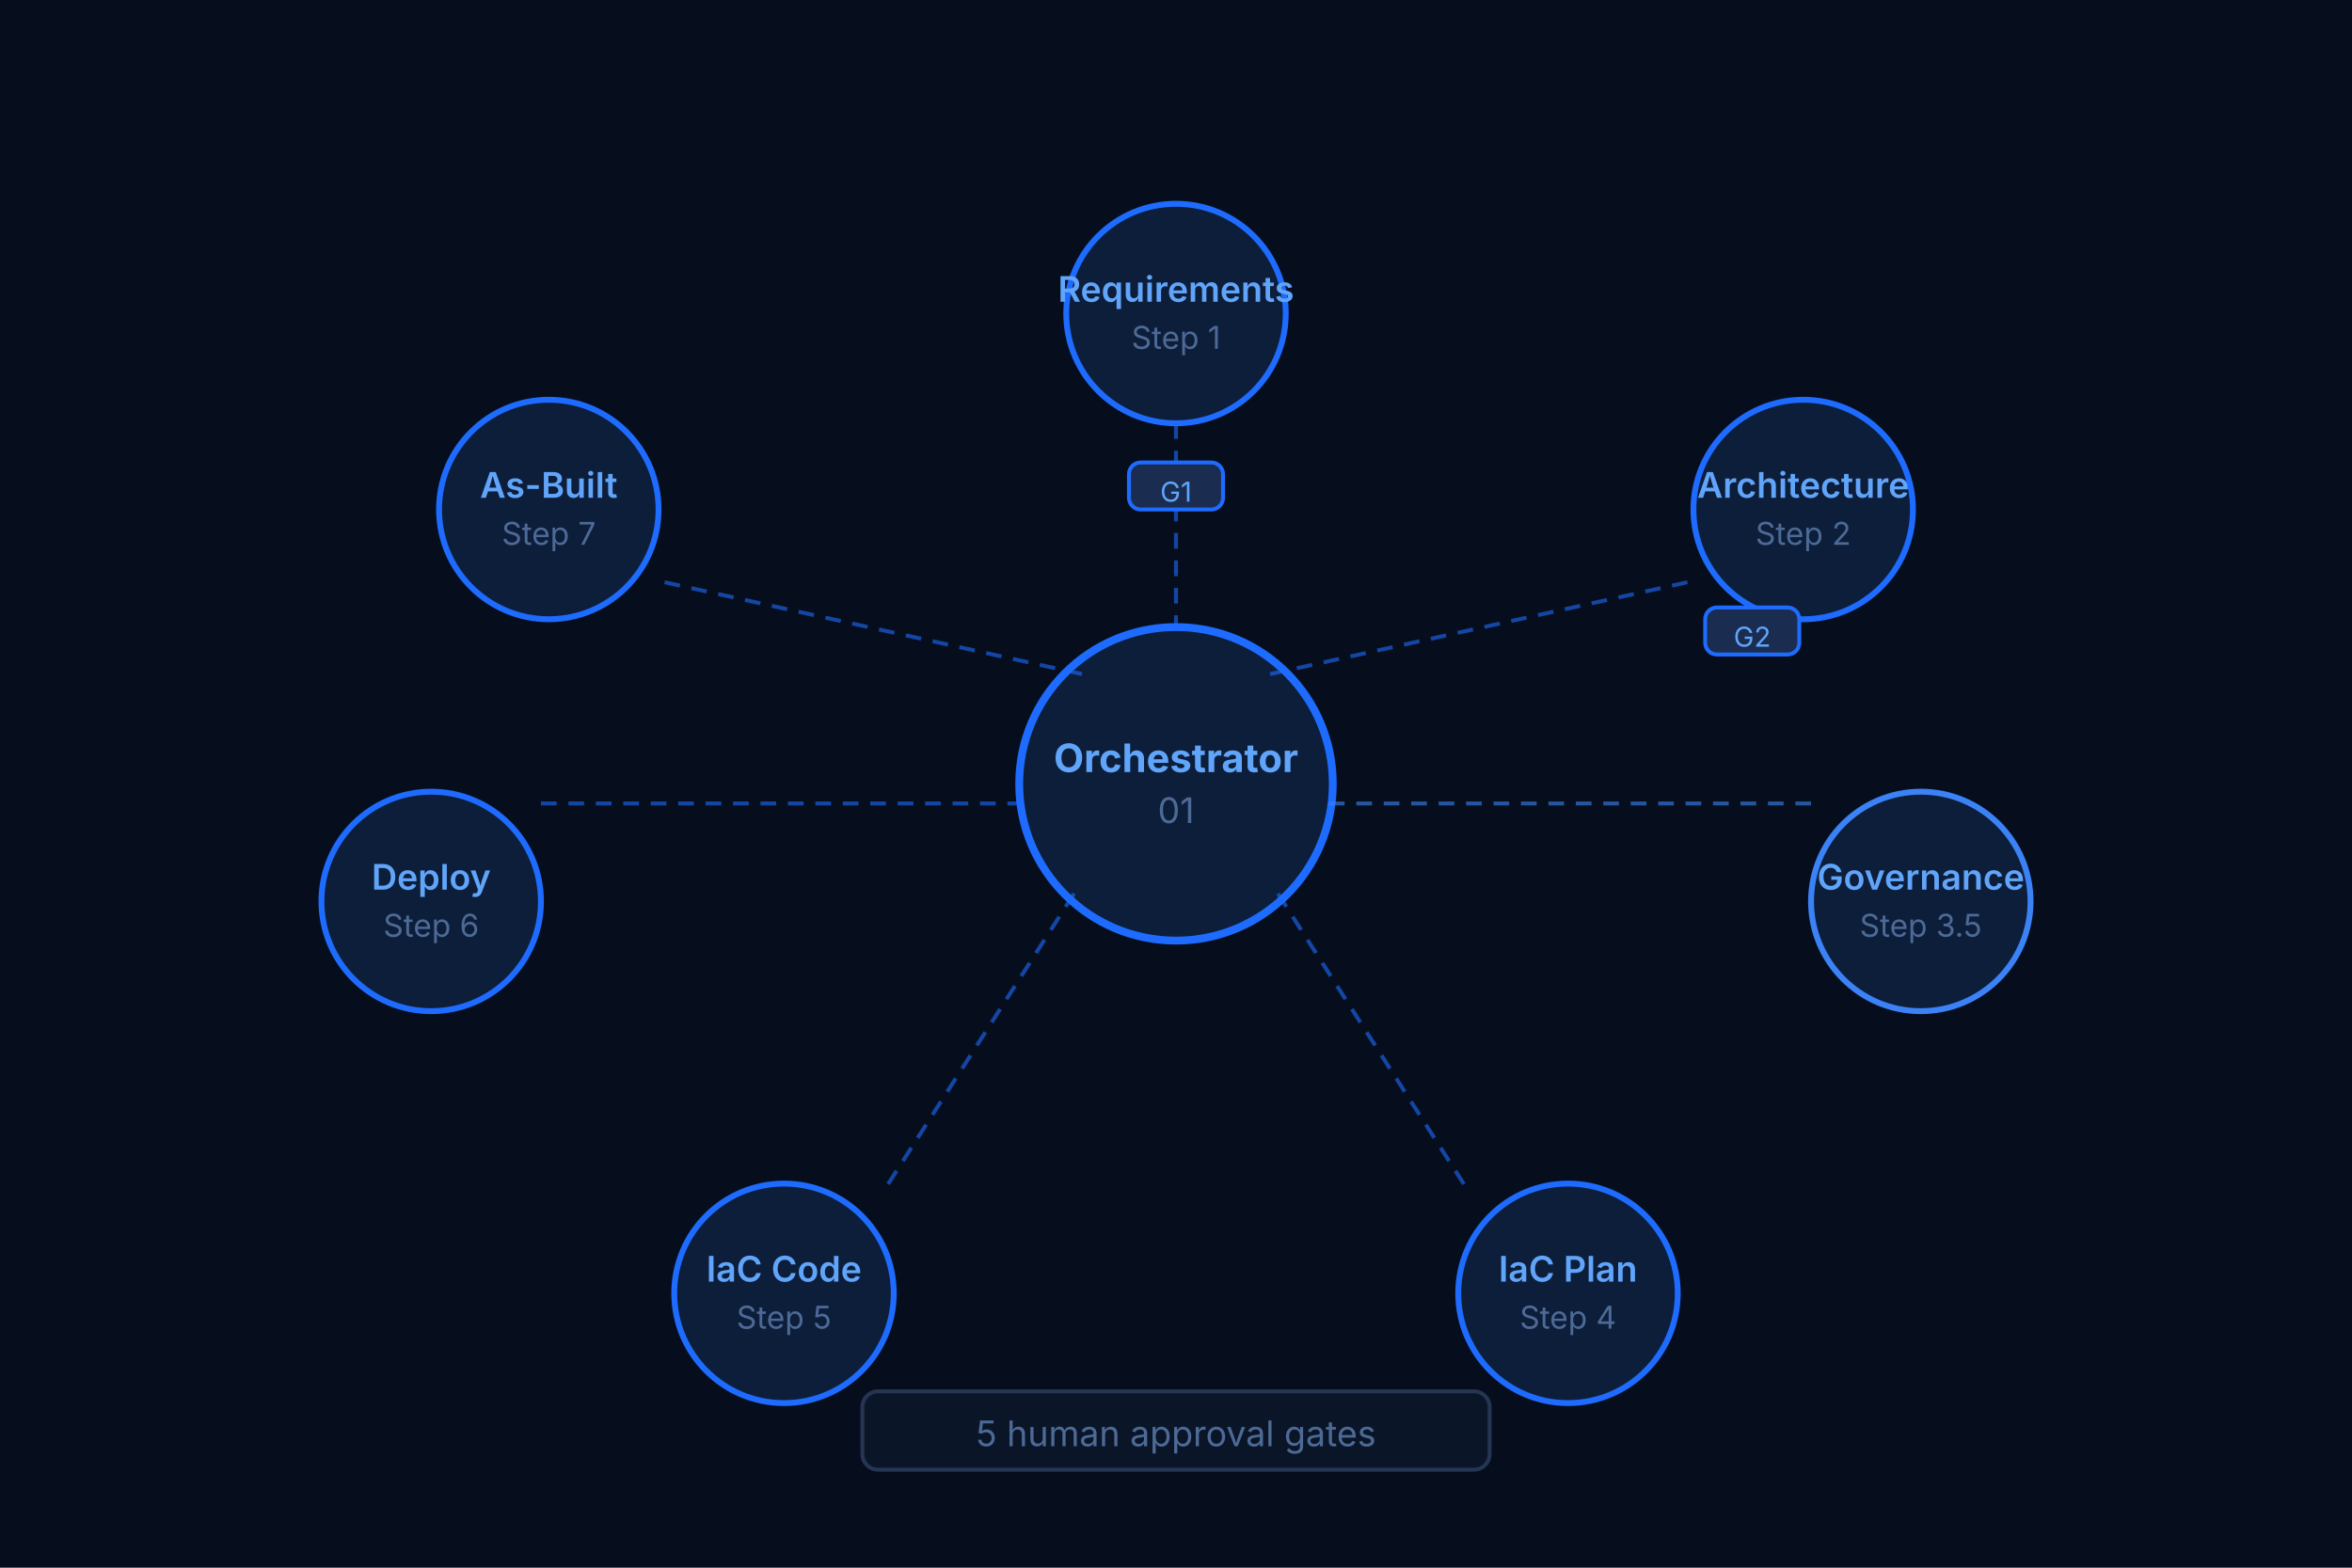
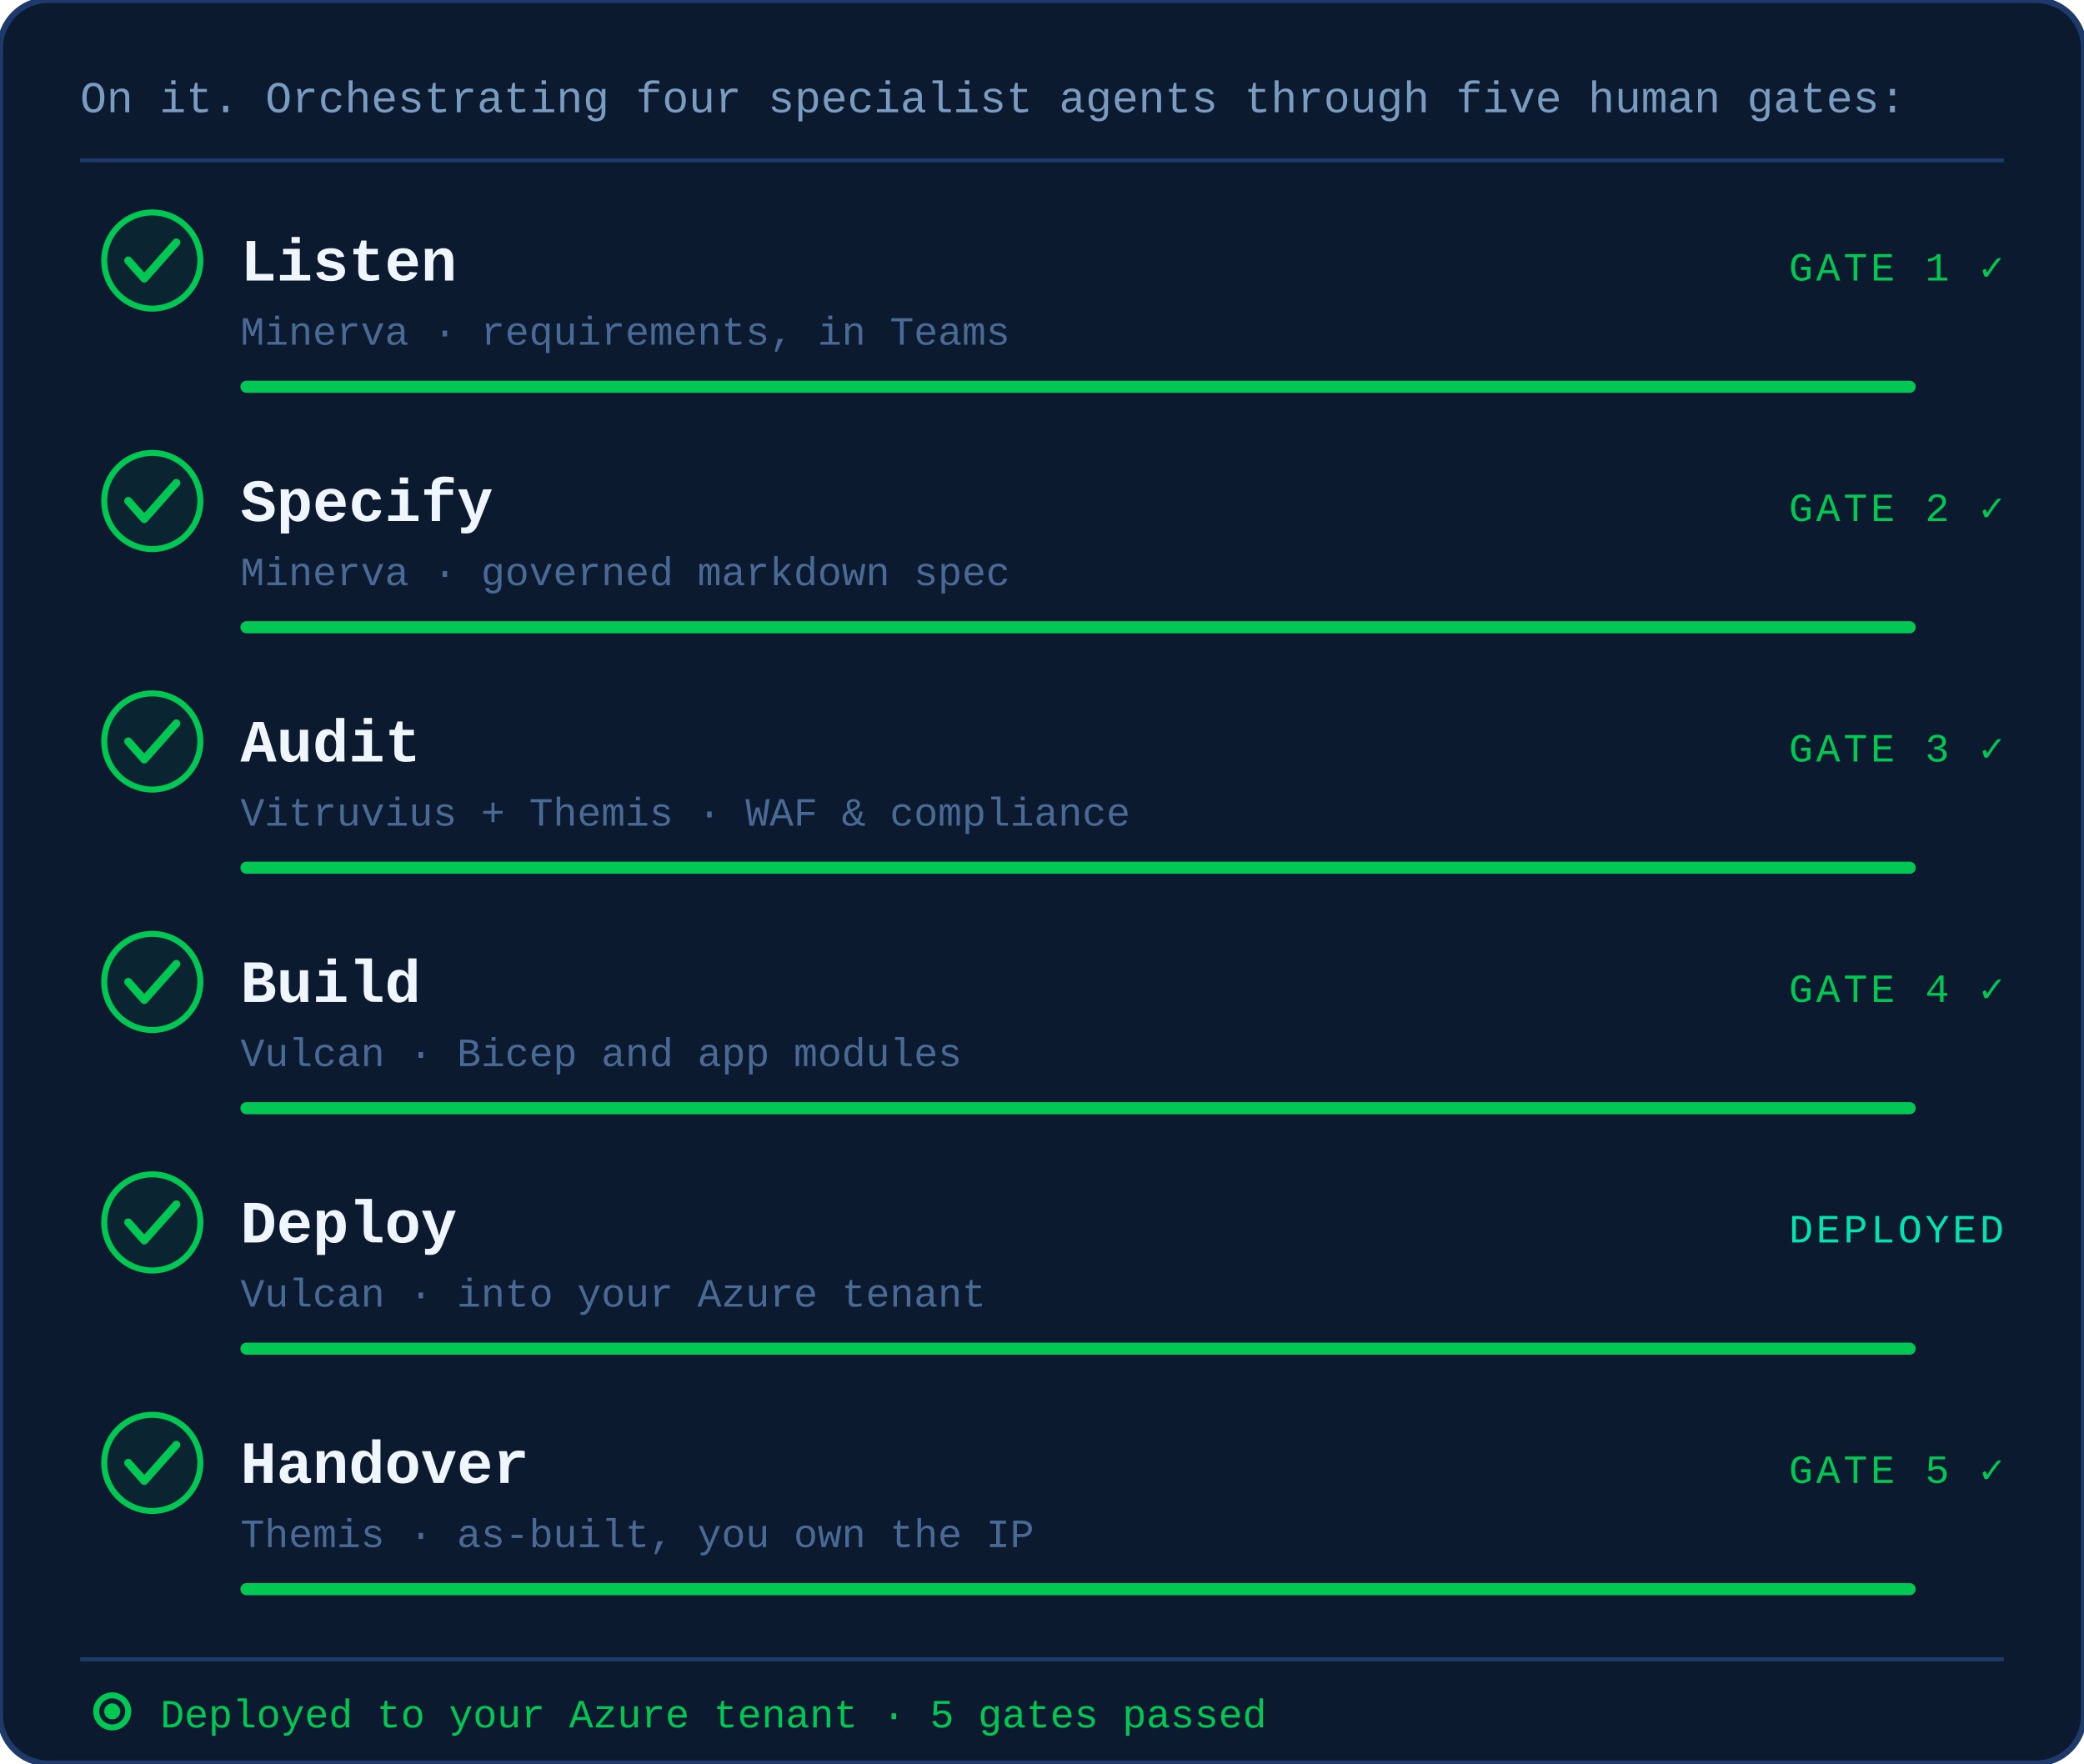
- <svg xmlns="http://www.w3.org/2000/svg" viewBox="0 0 600 400" fill="none">
-   <rect width="600" height="400" fill="#060e1e" />
-   <circle cx="300" cy="200" r="40" fill="#0d1e3a" stroke="#1e6bff" stroke-width="2" />
-   <text x="300" y="197" text-anchor="middle" font-family="Inter,sans-serif" font-size="10" fill="#60a5fa" font-weight="700">Orchestrator</text>
-   <text x="300" y="210" text-anchor="middle" font-family="Inter,sans-serif" font-size="9" fill="#4d6a96">01</text>
-   <circle cx="300" cy="80" r="28" fill="#0d1e3a" stroke="#1e6bff" stroke-width="1.5" />
-   <text x="300" y="77" text-anchor="middle" font-family="Inter,sans-serif" font-size="9" fill="#60a5fa" font-weight="600">Requirements</text>
-   <text x="300" y="89" text-anchor="middle" font-family="Inter,sans-serif" font-size="8" fill="#4d6a96">Step 1</text>
-   <circle cx="460" cy="130" r="28" fill="#0d1e3a" stroke="#1e6bff" stroke-width="1.5" />
-   <text x="460" y="127" text-anchor="middle" font-family="Inter,sans-serif" font-size="9" fill="#60a5fa" font-weight="600">Architecture</text>
-   <text x="460" y="139" text-anchor="middle" font-family="Inter,sans-serif" font-size="8" fill="#4d6a96">Step 2</text>
-   <circle cx="490" cy="230" r="28" fill="#0d1e3a" stroke="#3b82f6" stroke-width="1.5" />
-   <text x="490" y="227" text-anchor="middle" font-family="Inter,sans-serif" font-size="9" fill="#60a5fa" font-weight="600">Governance</text>
-   <text x="490" y="239" text-anchor="middle" font-family="Inter,sans-serif" font-size="8" fill="#4d6a96">Step 3.5</text>
-   <circle cx="400" cy="330" r="28" fill="#0d1e3a" stroke="#1e6bff" stroke-width="1.5" />
-   <text x="400" y="327" text-anchor="middle" font-family="Inter,sans-serif" font-size="9" fill="#60a5fa" font-weight="600">IaC Plan</text>
-   <text x="400" y="339" text-anchor="middle" font-family="Inter,sans-serif" font-size="8" fill="#4d6a96">Step 4</text>
-   <circle cx="200" cy="330" r="28" fill="#0d1e3a" stroke="#1e6bff" stroke-width="1.5" />
-   <text x="200" y="327" text-anchor="middle" font-family="Inter,sans-serif" font-size="9" fill="#60a5fa" font-weight="600">IaC Code</text>
-   <text x="200" y="339" text-anchor="middle" font-family="Inter,sans-serif" font-size="8" fill="#4d6a96">Step 5</text>
-   <circle cx="110" cy="230" r="28" fill="#0d1e3a" stroke="#1e6bff" stroke-width="1.5" />
-   <text x="110" y="227" text-anchor="middle" font-family="Inter,sans-serif" font-size="9" fill="#60a5fa" font-weight="600">Deploy</text>
-   <text x="110" y="239" text-anchor="middle" font-family="Inter,sans-serif" font-size="8" fill="#4d6a96">Step 6</text>
-   <circle cx="140" cy="130" r="28" fill="#0d1e3a" stroke="#1e6bff" stroke-width="1.5" />
-   <text x="140" y="127" text-anchor="middle" font-family="Inter,sans-serif" font-size="9" fill="#60a5fa" font-weight="600">As-Built</text>
-   <text x="140" y="139" text-anchor="middle" font-family="Inter,sans-serif" font-size="8" fill="#4d6a96">Step 7</text>
-   <line x1="300" y1="108" x2="300" y2="160" stroke="#1e6bff" stroke-width="1" stroke-dasharray="4,3" opacity="0.6" />
-   <line x1="324" y1="172" x2="433" y2="148" stroke="#1e6bff" stroke-width="1" stroke-dasharray="4,3" opacity="0.6" />
-   <line x1="339" y1="205" x2="462" y2="205" stroke="#3b82f6" stroke-width="1" stroke-dasharray="4,3" opacity="0.6" />
-   <line x1="326" y1="228" x2="374" y2="303" stroke="#1e6bff" stroke-width="1" stroke-dasharray="4,3" opacity="0.6" />
-   <line x1="274" y1="228" x2="226" y2="303" stroke="#1e6bff" stroke-width="1" stroke-dasharray="4,3" opacity="0.6" />
-   <line x1="261" y1="205" x2="138" y2="205" stroke="#1e6bff" stroke-width="1" stroke-dasharray="4,3" opacity="0.6" />
-   <line x1="276" y1="172" x2="167" y2="148" stroke="#1e6bff" stroke-width="1" stroke-dasharray="4,3" opacity="0.6" />
-   <rect x="288" y="118" width="24" height="12" rx="3" fill="#1a2d50" stroke="#1e6bff" stroke-width="1" />
-   <text x="300" y="128" text-anchor="middle" font-family="Inter,sans-serif" font-size="7" fill="#60a5fa">G1</text>
-   <rect x="435" y="155" width="24" height="12" rx="3" fill="#1a2d50" stroke="#1e6bff" stroke-width="1" />
-   <text x="447" y="165" text-anchor="middle" font-family="Inter,sans-serif" font-size="7" fill="#60a5fa">G2</text>
-   <rect x="220" y="355" width="160" height="20" rx="4" fill="#0a1628" stroke="#253552" stroke-width="1" />
-   <text x="300" y="369" text-anchor="middle" font-family="Inter,sans-serif" font-size="9" fill="#4d6a96">5 human approval gates</text>
+ <svg xmlns="http://www.w3.org/2000/svg" viewBox="0 0 520 440" width="520" height="440" role="img" aria-label="Talastron Kinetic AI pipeline">
+   <rect width="520" height="440" rx="12" fill="#0c1a30" stroke="#1e3a6a" stroke-width="1.5" />
+   <text x="20" y="28" font-family="Consolas,Monaco,'Courier New',monospace" font-size="11" fill="#7a9cc0">On it. Orchestrating four specialist agents through five human gates:</text>
+   <line x1="20" y1="40" x2="500" y2="40" stroke="#1e3a6a" stroke-width="1" />
+   <circle cx="38" cy="65" r="12" fill="#00c85310" stroke="#00c853" stroke-width="1.5" />
+   <path d="M32 65 L36 69.5 L44 60.5" stroke="#00c853" stroke-width="2" fill="none" stroke-linecap="round" stroke-linejoin="round" />
+   <text x="60" y="70" font-family="Consolas,Monaco,'Courier New',monospace" font-size="15" fill="#f0f6ff" font-weight="700">Listen</text>
+   <text x="500" y="70" text-anchor="end" font-family="Consolas,Monaco,'Courier New',monospace" font-size="10" fill="#00c853" letter-spacing="0.08em">GATE 1 ✓</text>
+   <text x="60" y="86" font-family="Consolas,Monaco,'Courier New',monospace" font-size="10" fill="#4a6a96">Minerva · requirements, in Teams</text>
+   <rect x="60" y="95" width="418" height="3" rx="1.5" fill="#1e3a6a" />
+   <rect x="60" y="95" width="418" height="3" rx="1.5" fill="#00c853" />
+   <circle cx="38" cy="125" r="12" fill="#00c85310" stroke="#00c853" stroke-width="1.5" />
+   <path d="M32 125 L36 129.5 L44 120.5" stroke="#00c853" stroke-width="2" fill="none" stroke-linecap="round" stroke-linejoin="round" />
+   <text x="60" y="130" font-family="Consolas,Monaco,'Courier New',monospace" font-size="15" fill="#f0f6ff" font-weight="700">Specify</text>
+   <text x="500" y="130" text-anchor="end" font-family="Consolas,Monaco,'Courier New',monospace" font-size="10" fill="#00c853" letter-spacing="0.08em">GATE 2 ✓</text>
+   <text x="60" y="146" font-family="Consolas,Monaco,'Courier New',monospace" font-size="10" fill="#4a6a96">Minerva · governed markdown spec</text>
+   <rect x="60" y="155" width="418" height="3" rx="1.5" fill="#1e3a6a" />
+   <rect x="60" y="155" width="418" height="3" rx="1.5" fill="#00c853" />
+   <circle cx="38" cy="185" r="12" fill="#00c85310" stroke="#00c853" stroke-width="1.5" />
+   <path d="M32 185 L36 189.5 L44 180.5" stroke="#00c853" stroke-width="2" fill="none" stroke-linecap="round" stroke-linejoin="round" />
+   <text x="60" y="190" font-family="Consolas,Monaco,'Courier New',monospace" font-size="15" fill="#f0f6ff" font-weight="700">Audit</text>
+   <text x="500" y="190" text-anchor="end" font-family="Consolas,Monaco,'Courier New',monospace" font-size="10" fill="#00c853" letter-spacing="0.08em">GATE 3 ✓</text>
+   <text x="60" y="206" font-family="Consolas,Monaco,'Courier New',monospace" font-size="10" fill="#4a6a96">Vitruvius + Themis · WAF &amp; compliance</text>
+   <rect x="60" y="215" width="418" height="3" rx="1.5" fill="#1e3a6a" />
+   <rect x="60" y="215" width="418" height="3" rx="1.5" fill="#00c853" />
+   <circle cx="38" cy="245" r="12" fill="#00c85310" stroke="#00c853" stroke-width="1.5" />
+   <path d="M32 245 L36 249.5 L44 240.5" stroke="#00c853" stroke-width="2" fill="none" stroke-linecap="round" stroke-linejoin="round" />
+   <text x="60" y="250" font-family="Consolas,Monaco,'Courier New',monospace" font-size="15" fill="#f0f6ff" font-weight="700">Build</text>
+   <text x="500" y="250" text-anchor="end" font-family="Consolas,Monaco,'Courier New',monospace" font-size="10" fill="#00c853" letter-spacing="0.08em">GATE 4 ✓</text>
+   <text x="60" y="266" font-family="Consolas,Monaco,'Courier New',monospace" font-size="10" fill="#4a6a96">Vulcan · Bicep and app modules</text>
+   <rect x="60" y="275" width="418" height="3" rx="1.5" fill="#1e3a6a" />
+   <rect x="60" y="275" width="418" height="3" rx="1.5" fill="#00c853" />
+   <circle cx="38" cy="305" r="12" fill="#00c85310" stroke="#00c853" stroke-width="1.5" />
+   <path d="M32 305 L36 309.5 L44 300.5" stroke="#00c853" stroke-width="2" fill="none" stroke-linecap="round" stroke-linejoin="round" />
+   <text x="60" y="310" font-family="Consolas,Monaco,'Courier New',monospace" font-size="15" fill="#f0f6ff" font-weight="700">Deploy</text>
+   <text x="500" y="310" text-anchor="end" font-family="Consolas,Monaco,'Courier New',monospace" font-size="10" fill="#00e5b0" letter-spacing="0.08em">DEPLOYED</text>
+   <text x="60" y="326" font-family="Consolas,Monaco,'Courier New',monospace" font-size="10" fill="#4a6a96">Vulcan · into your Azure tenant</text>
+   <rect x="60" y="335" width="418" height="3" rx="1.5" fill="#1e3a6a" />
+   <rect x="60" y="335" width="418" height="3" rx="1.5" fill="#00c853" />
+   <circle cx="38" cy="365" r="12" fill="#00c85310" stroke="#00c853" stroke-width="1.5" />
+   <path d="M32 365 L36 369.5 L44 360.5" stroke="#00c853" stroke-width="2" fill="none" stroke-linecap="round" stroke-linejoin="round" />
+   <text x="60" y="370" font-family="Consolas,Monaco,'Courier New',monospace" font-size="15" fill="#f0f6ff" font-weight="700">Handover</text>
+   <text x="500" y="370" text-anchor="end" font-family="Consolas,Monaco,'Courier New',monospace" font-size="10" fill="#00c853" letter-spacing="0.08em">GATE 5 ✓</text>
+   <text x="60" y="386" font-family="Consolas,Monaco,'Courier New',monospace" font-size="10" fill="#4a6a96">Themis · as-built, you own the IP</text>
+   <rect x="60" y="395" width="418" height="3" rx="1.5" fill="#1e3a6a" />
+   <rect x="60" y="395" width="418" height="3" rx="1.5" fill="#00c853" />
+   <line x1="20" y1="414" x2="500" y2="414" stroke="#1e3a6a" stroke-width="1" />
+   <circle cx="28" cy="427" r="4" fill="none" stroke="#00c853" stroke-width="1.5" />
+   <circle cx="28" cy="427" r="2" fill="#00c853" />
+   <text x="40" y="431" font-family="Consolas,Monaco,'Courier New',monospace" font-size="10" fill="#00c853">Deployed to your Azure tenant · 5 gates passed</text>
</svg>
